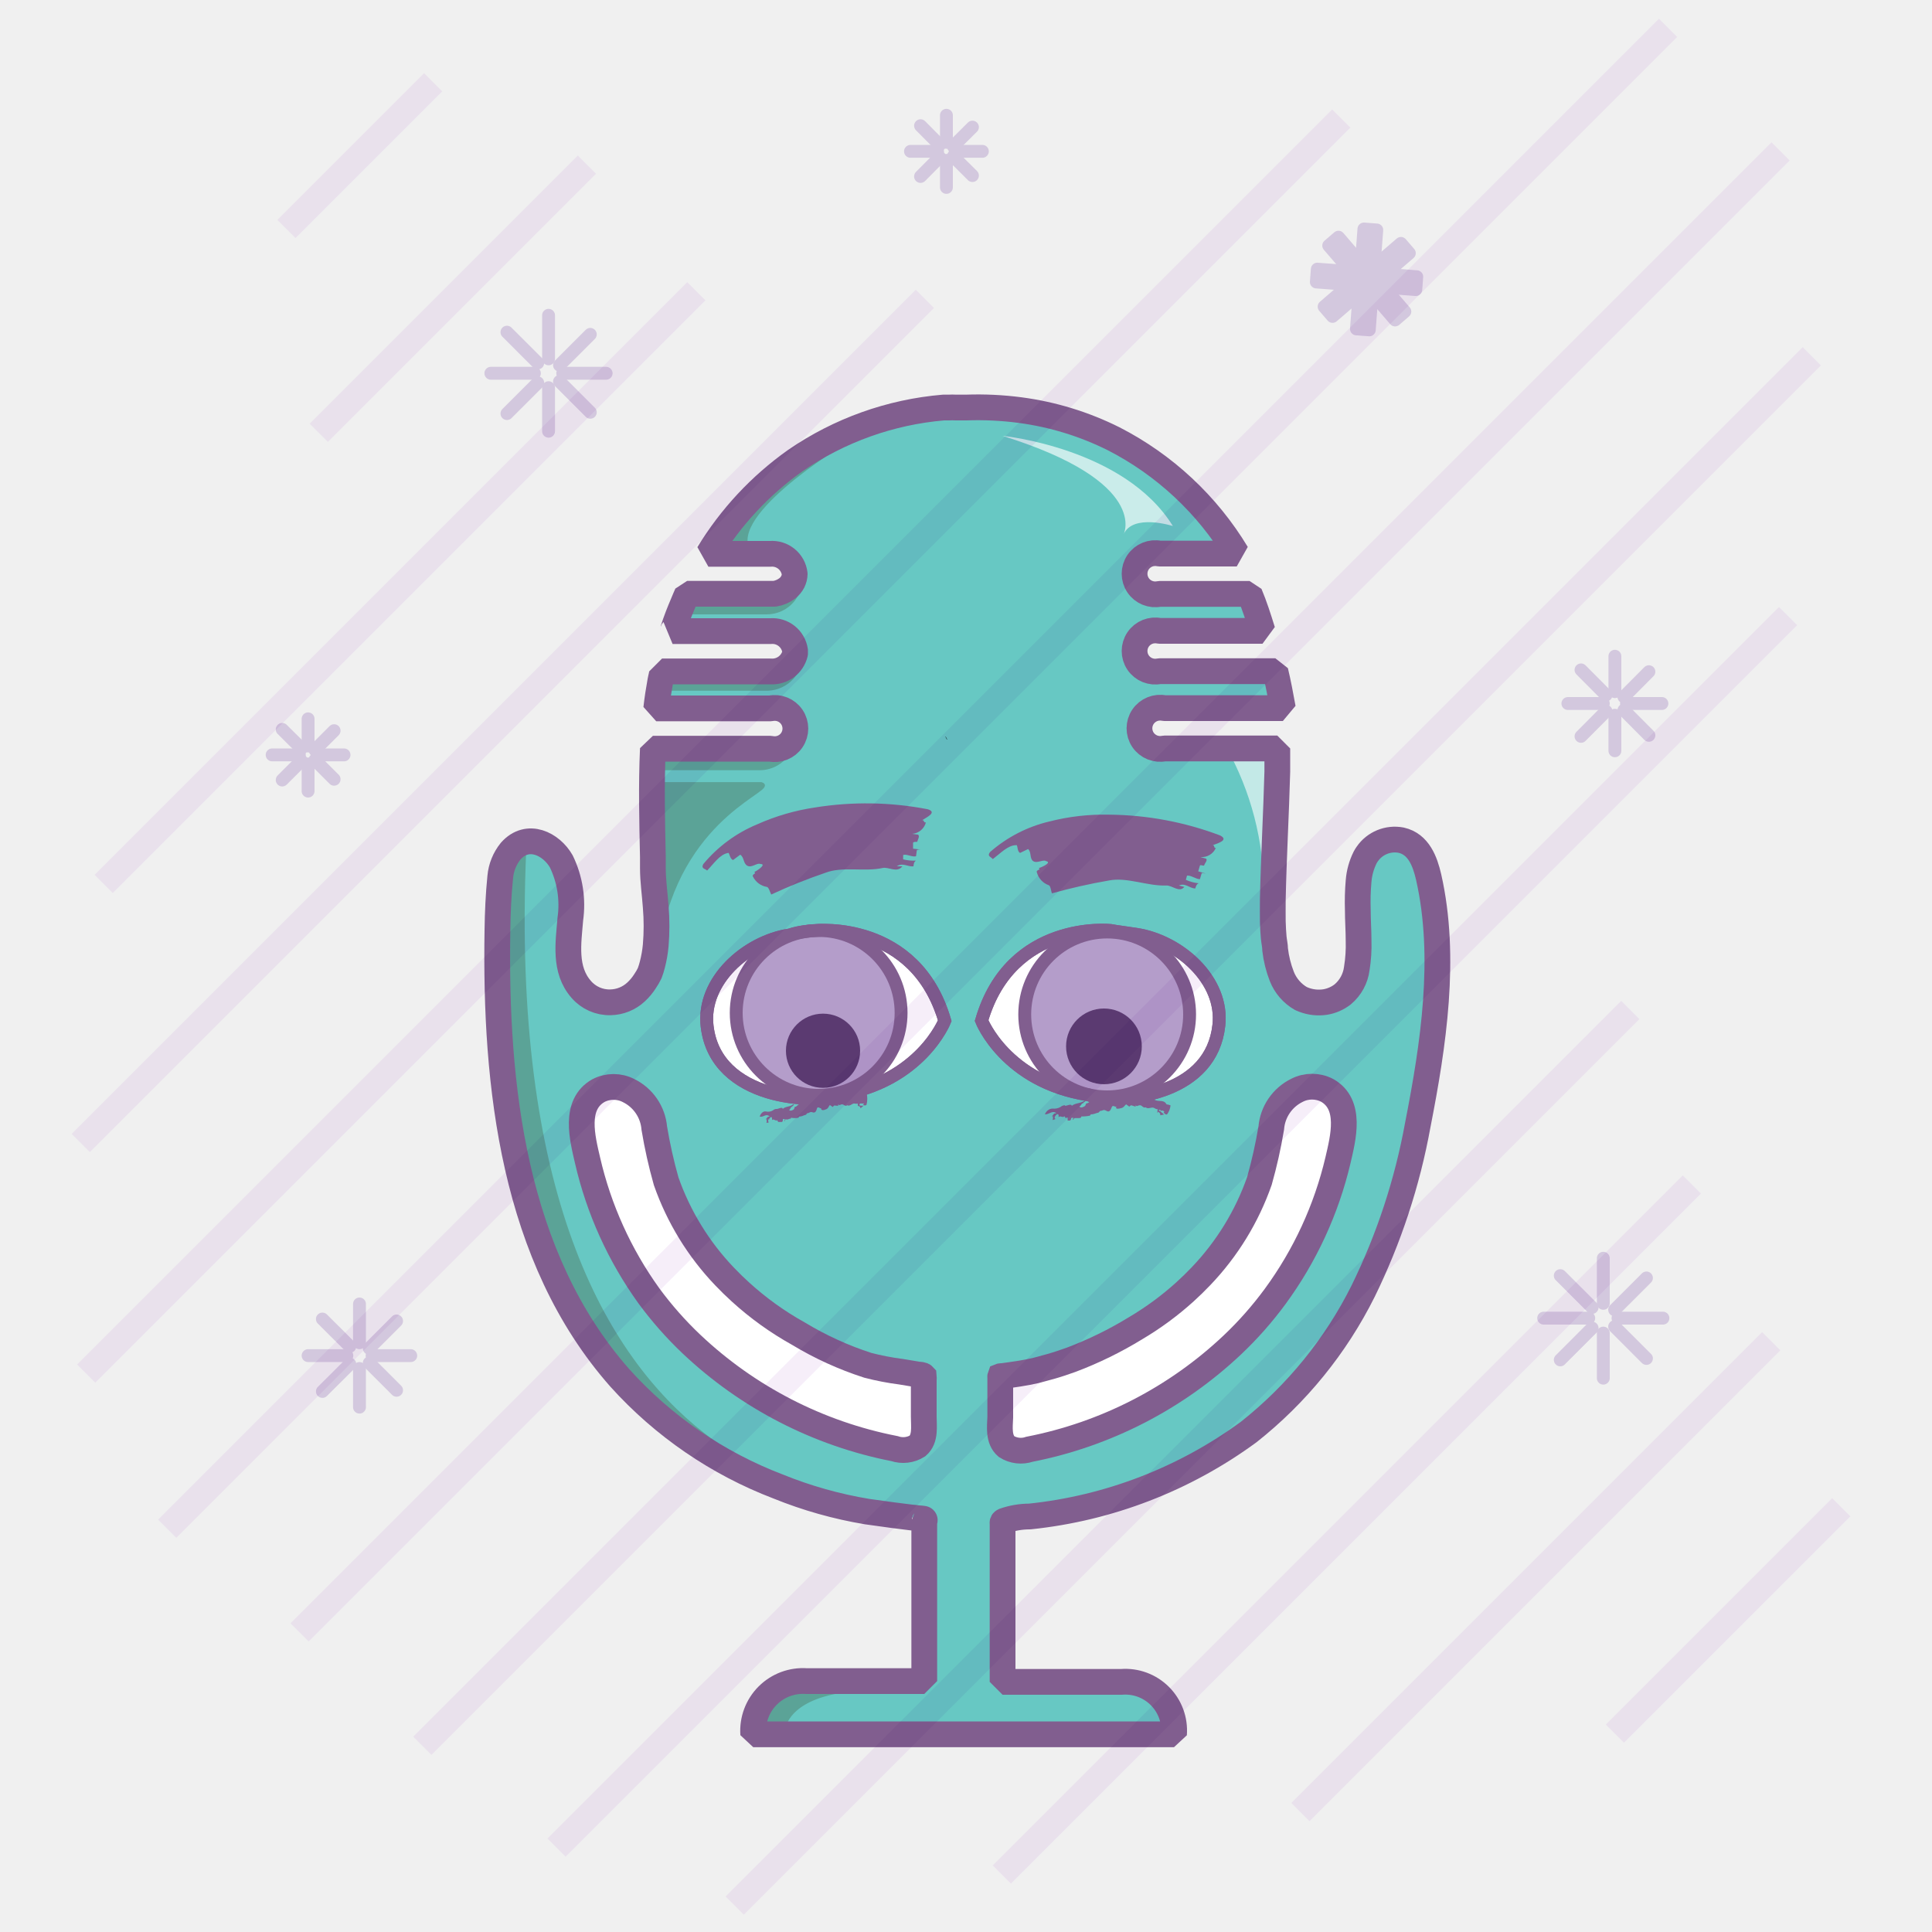
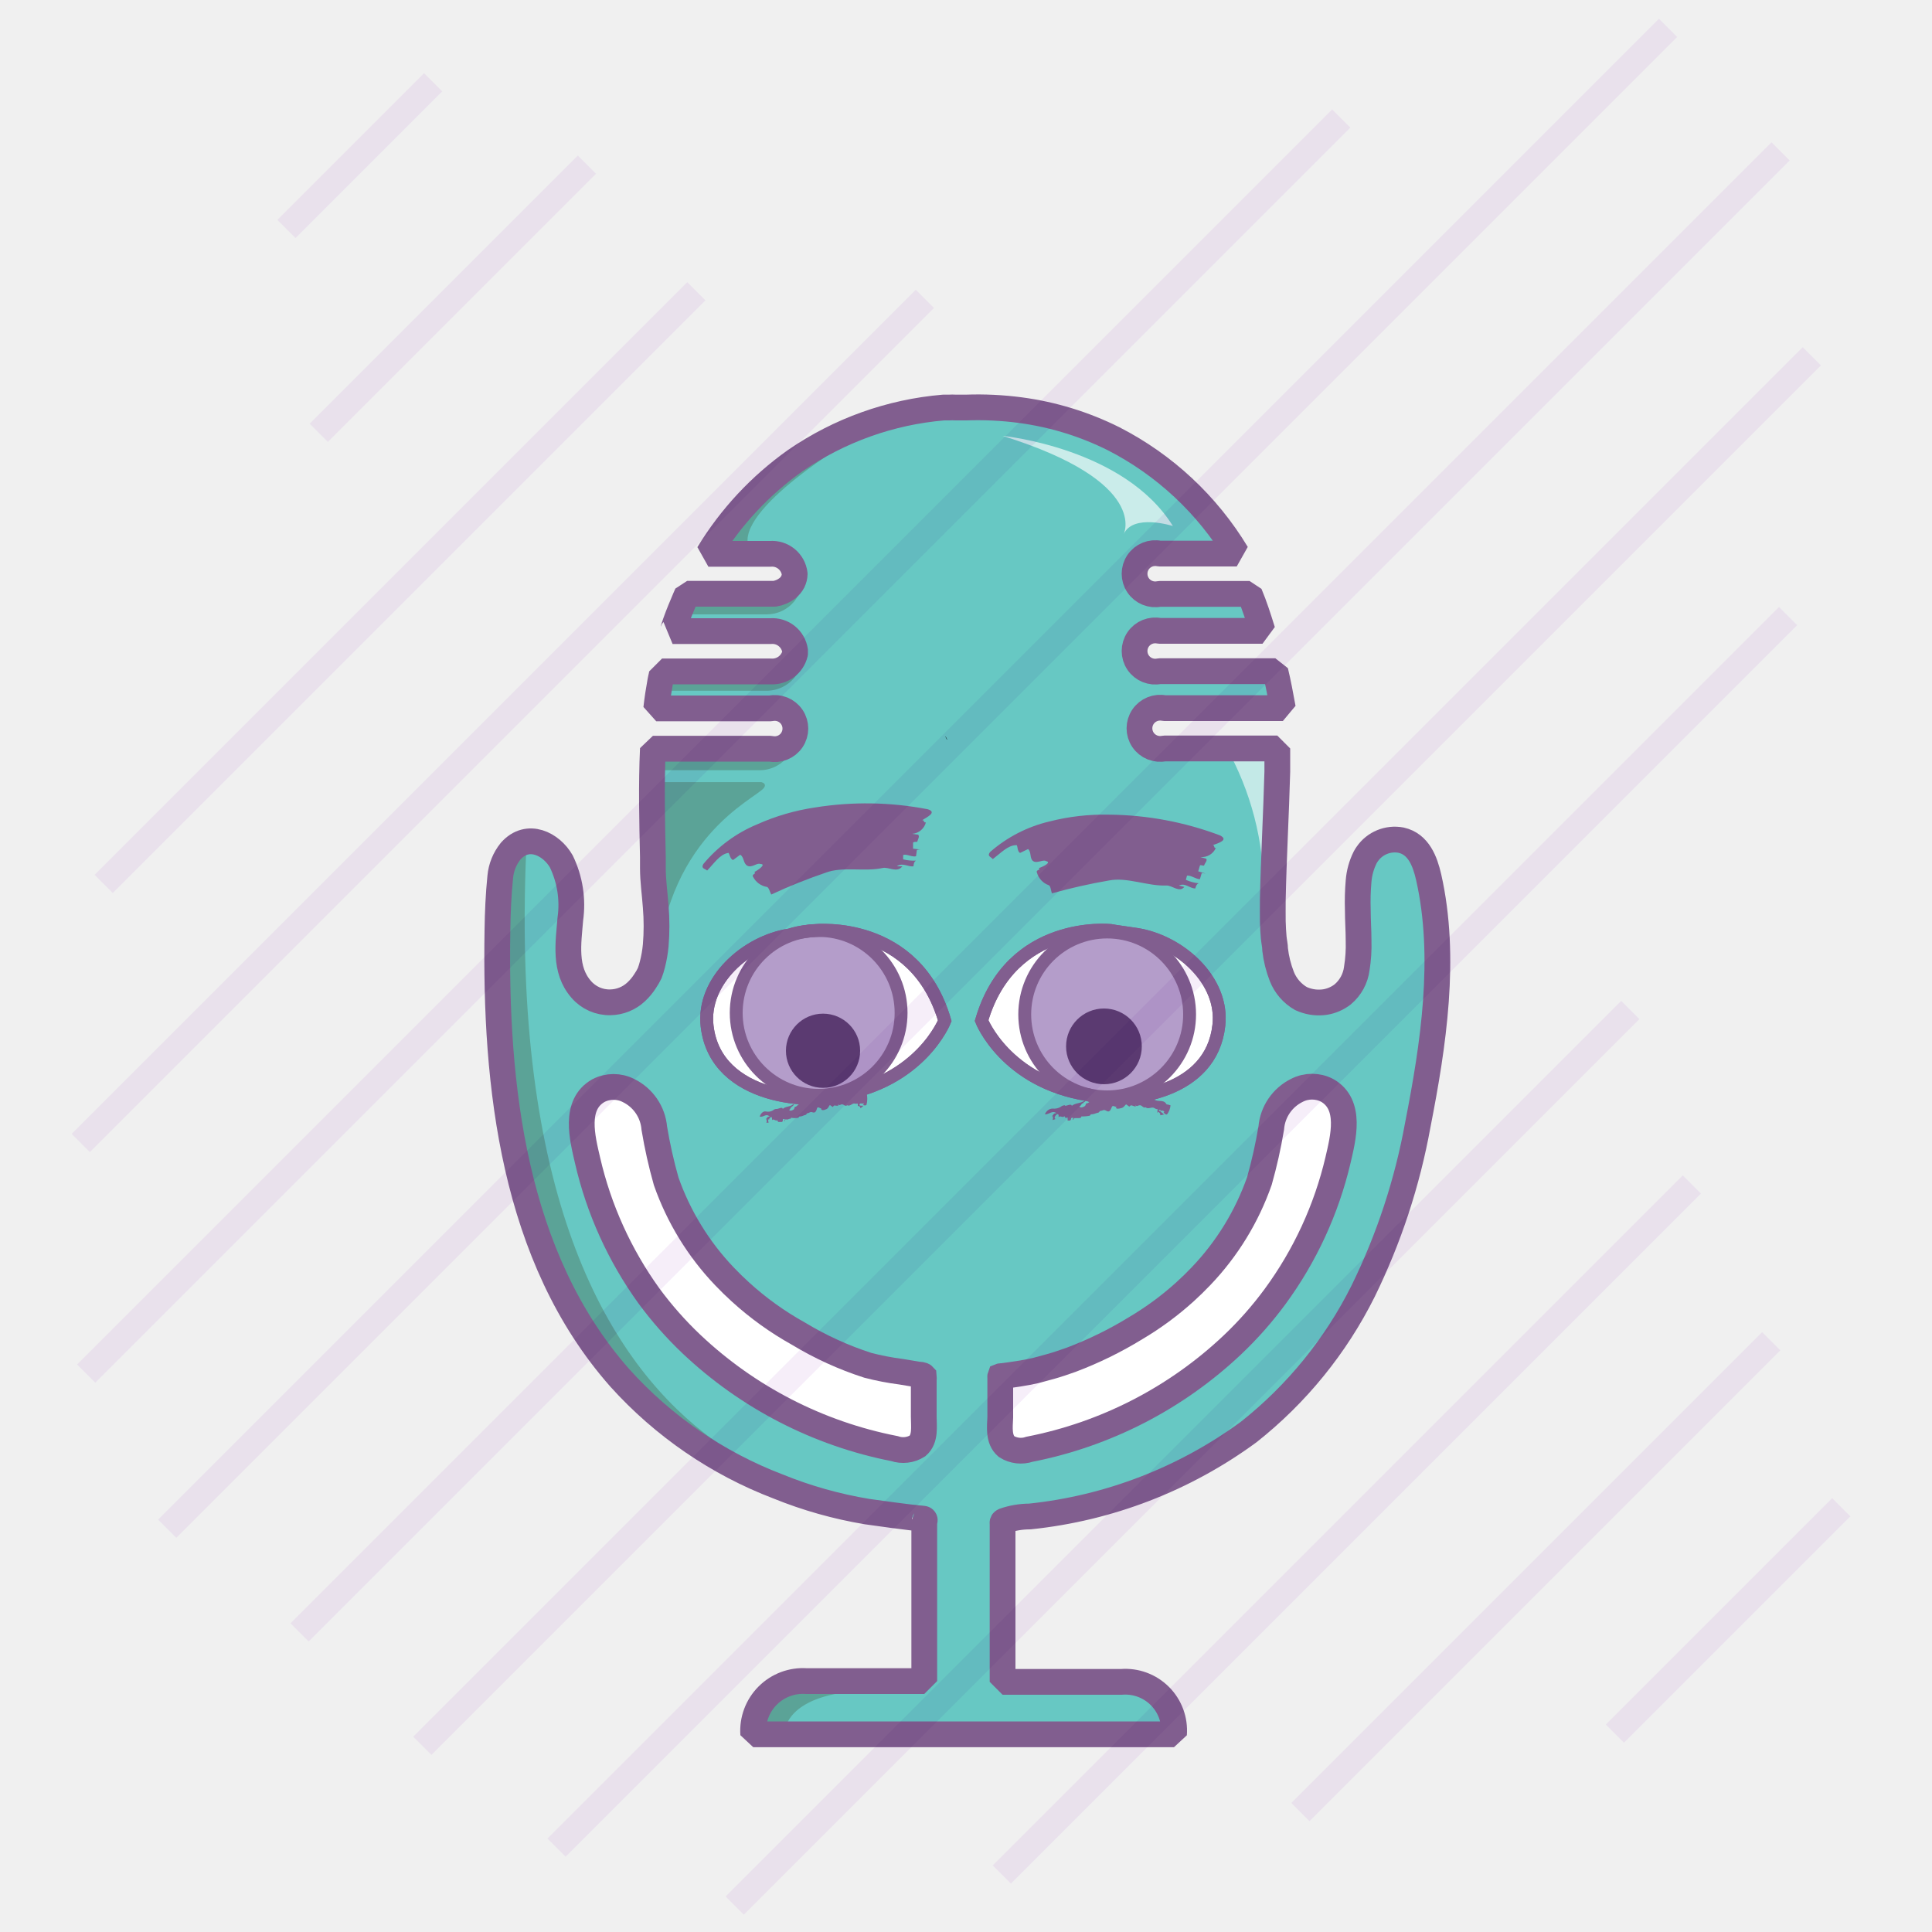
<svg xmlns="http://www.w3.org/2000/svg" viewBox="0 0 150 150">
  <defs>
    <style>
-         .cls-1{isolation:isolate;}.cls-2{fill:#67c8c3;}.cls-14,.cls-3,.cls-9{fill:#5ba397;}.cls-11,.cls-15,.cls-20,.cls-21,.cls-23,.cls-4,.cls-7{fill:none;}
+         .cls-1{isolation:isolate;}.cls-2{fill:#67c8c3;}.cls-14,.cls-3,.cls-9{fill:#5ba397;}.cls-lines,.cls-15,.cls-20,.cls-21,.cls-23,.cls-4,.cls-7{fill:none;}
        .cls-4{stroke:#67c8c3;stroke-width:0.5px;}.cls-14,.cls-18,.cls-21,.cls-23,.cls-4,.cls-5,.cls-6,.cls-7{stroke-miterlimit:10;}.cls-16,.cls-18,.cls-5{fill:#fff;}
-         .cls-18,.cls-20,.cls-5,.cls-6,.cls-7{stroke:#815e8f;}.cls-11,.cls-11,.cls-6{fill:#b49dca;}.cls-8{fill:#ededed;mix-blend-mode:screen;}.cls-16,.cls-8{opacity:0.65;}
-         .cls-14,.cls-9{stroke:#5ba397;}.cls-20,.cls-9{stroke-linecap:round;}.cls-11,.cls-11,.cls-9{stroke-linejoin:round;}.cls-14,.cls-21,.cls-9{stroke-width:0.25px;}
-         .cls-10{opacity:0.48;stroke:#b49dca;}.cls-11{stroke-linecap:round;}.cls-17,.cls-19{fill:#815e8f;}.cls-18,.cls-20,.cls-23{stroke-width:2px;}
+         .cls-18,.cls-20,.cls-5,.cls-6,.cls-7{stroke:#815e8f;}.cls-lines,.cls-lines,.cls-6{fill:#b49dca;}.cls-8{fill:#ededed;mix-blend-mode:screen;}.cls-16,.cls-8{opacity:0.65;}
+         .cls-14,.cls-9{stroke:#5ba397;}.cls-20,.cls-9{stroke-linecap:round;}.cls-lines,.cls-lines,.cls-9{stroke-linejoin:round;}.cls-14,.cls-21,.cls-9{stroke-width:0.25px;}
+         .cls-grouped{opacity:0;stroke:#b49dca;}.cls-lines{stroke-linecap:square;}.cls-17,.cls-19{fill:#815e8f;}.cls-18,.cls-20,.cls-23{stroke-width:2px;}
        .cls-19,.cls-22{mix-blend-mode:multiply;}.cls-20{stroke-linejoin:bevel;}.cls-21{stroke:#000;}.cls-22{opacity:0.8;}.cls-23{stroke:#c999e0;opacity:0.2;mix-blend-mode:luminosity;}
        </style>
  </defs>
  <g class="cls-1">
    <g id="Layer_1" data-name="Layer 1">
      <path class="cls-2" d="M77,134.65H91.15a3.79,3.79,0,0,0-4.08-4.07H77.84v-3.05q0-4.61,0-9.22a.32.32,0,0,1,0-.14.24.24,0,0,1,.11-.09,6.07,6.07,0,0,1,2-.34,34.85,34.85,0,0,0,17-6.56,32.36,32.36,0,0,0,8.88-10.93,49.3,49.3,0,0,0,4.25-12.93c1.21-6.17,2.25-13,.84-19.22-.28-1.22-.78-2.57-2.14-2.87a2.6,2.6,0,0,0-2.63,1.08,2.26,2.26,0,0,0-.16.26,5,5,0,0,0-.51,1.84,18.79,18.79,0,0,0-.06,2.25c0,.79.06,1.58.06,2.37a11.31,11.31,0,0,1-.14,2.17,3.13,3.13,0,0,1-1.09,2,3,3,0,0,1-1.38.6,3.27,3.27,0,0,1-1.64-.18l-.22-.09a3.43,3.43,0,0,1-1.49-1.72A8.38,8.38,0,0,1,99,73.72c0-.3-.08-.61-.11-.94s-.06-.82-.07-1.24,0-1.13,0-1.69c.07-3.3.26-6.63.35-9.94v-.57c0-.41,0-.82,0-1.23H90.4a1.6,1.6,0,1,1,0-3.13h9.2c-.18-1-.37-2-.58-2.87h-9a1.6,1.6,0,1,1,0-3.13h8c-.31-1-.63-2-1-2.87h-7a1.6,1.6,0,1,1,0-3.13h6a23.88,23.88,0,0,0-9.55-8.91,23,23,0,0,0-7.27-2.23,25.28,25.28,0,0,0-4.17-.2H74.2a4.58,4.58,0,0,0-.53,0h-.14l-.27,0a23.82,23.82,0,0,0-11.5,4.11A24.45,24.45,0,0,0,55,43h4.79a1.77,1.77,0,0,1,1.91,1.56,1.44,1.44,0,0,1-.15.61,1.59,1.59,0,0,1-.41.5,2.18,2.18,0,0,1-1,.43l-.28,0H53.35c-.11.25-.22.5-.32.75-.28.65-.54,1.31-.76,2,0,.05,0,.1-.05.15h7.6a1.78,1.78,0,0,1,1.91,1.52,1.48,1.48,0,0,1,0,.21,1.82,1.82,0,0,1-1.9,1.4H51.4c0,.24-.09.49-.13.73-.13.71-.24,1.43-.32,2.14h8.87a1.6,1.6,0,1,1,0,3.13H50.69c-.13,2.8-.06,5.63,0,8.41,0,.29,0,.57,0,.86,0,1,.15,2,.22,3a17.92,17.92,0,0,1,0,3,9.48,9.48,0,0,1-.26,1.49,5.75,5.75,0,0,1-.21.67,4.77,4.77,0,0,1-.36.62,4.23,4.23,0,0,1-.69.83,3,3,0,0,1-2,.81,2.89,2.89,0,0,1-2.26-1c-1.35-1.53-1-3.62-.85-5.46a7.78,7.78,0,0,0-.7-4.48c-.76-1.34-2.6-2.3-3.93-.8a3.71,3.71,0,0,0-.81,2c-.14,1.38-.2,2.76-.22,4.14C38.42,84.29,39.84,97.6,48.14,107a31.8,31.8,0,0,0,12.27,8.41,32.59,32.59,0,0,0,6.91,1.95c.31.05,3.54.5,4.35.55.1,0,.18.1.09.21v12.4l-9.15,0a3.87,3.87,0,0,0-4.13,4.13Z" />
      <path class="cls-3" d="M50.64,59.8h8.27a2.78,2.78,0,0,0,2.42-1.3A2.83,2.83,0,0,0,61.71,57,2,2,0,0,1,59.8,58.6H50.67Z" />
      <path class="cls-4" d="M95.45,58.11c1.23,9.6.63,22.65-2.31,40.39,0,0,4-4.78,5-7.87a.64.64,0,0,0,0-.07,4.64,4.64,0,0,0,.12-.47.32.32,0,0,0,0-.14" />
      <path class="cls-5" d="M62.52,72.33a5.81,5.81,0,0,0-1.2.26c-3.38.51-6.83,3.58-6.42,7.08.68,5.83,8.48,6,10.15,5.34,6.44-1,8.3-5.76,8.3-5.76-2.28-7.82-10-7-10-7A6.38,6.38,0,0,0,62.52,72.33Z" />
      <circle class="cls-6" cx="63.56" cy="78.64" r="6.4" />
      <path class="cls-7" d="M62.52,72.33a5.81,5.81,0,0,0-1.2.26c-3.38.51-6.83,3.58-6.42,7.08.68,5.83,8.48,6,10.15,5.34,6.44-1,8.3-5.76,8.3-5.76-2.28-7.82-10-7-10-7A6.38,6.38,0,0,0,62.52,72.33Z" />
      <path class="cls-8" d="M98.62,58.61C98.59,64,98.11,70,98.11,70a22.94,22.94,0,0,0-2.57-11.37Z" />
      <path class="cls-9" d="M60.89,134.06s.44-2.92,6.91-2.92a39.66,39.66,0,0,0-6.13.08,3,3,0,0,0-2.61,2.84Z" />
      <path class="cls-9" d="M71.39,117c-1.59-.23-32.95,2.21-30.66-51l-.61.28a3.53,3.53,0,0,0-.77,2.52c-.82,7.89-2.41,46.84,32.46,48.48C71.45,117.31,72.3,117.12,71.39,117Z" />
      <path class="cls-5" d="M85.27,85.18A3.58,3.58,0,0,1,84.5,85c-6.43-1-8.29-5.76-8.29-5.76,2.28-7.82,10-7,10-7s.42.08,2,.3c3.38.51,6.83,3.58,6.42,7.08C94.05,84.85,87.82,85.53,85.27,85.18Z" />
      <circle class="cls-6" cx="85.96" cy="78.76" r="6.4" />
      <path class="cls-7" d="M85.27,85.18A3.58,3.58,0,0,1,84.5,85c-6.43-1-8.29-5.76-8.29-5.76,2.28-7.82,10-7,10-7s.42.08,2,.3c3.38.51,6.83,3.58,6.42,7.08C94.05,84.85,87.82,85.53,85.27,85.18Z" />
      <path class="cls-3" d="M62.26,51.06a2.6,2.6,0,0,1,0,.39,2.83,2.83,0,0,1-2.83,2.18H51.73c.11-.62.19-.91.21-1.17h8.42A1.82,1.82,0,0,0,62.26,51.06Z" />
      <path class="cls-3" d="M62.24,45a2.59,2.59,0,0,1-.58,1.7,2.77,2.77,0,0,1-2.16,1H53.35a7.54,7.54,0,0,1,.39-1.08h6.59l.28,0a1.68,1.68,0,0,0,1-.43,1.59,1.59,0,0,0,.41-.5A2.06,2.06,0,0,0,62.24,45Z" />
-       <g class="cls-10">
-         <line class="cls-11" x1="124.48" y1="97.69" x2="124.48" y2="101.19" />
-         <line class="cls-11" x1="124.48" y1="103.5" x2="124.48" y2="107" />
-         <line class="cls-11" x1="129.11" y1="102.34" x2="125.62" y2="102.34" />
-         <line class="cls-11" x1="123.35" y1="102.34" x2="119.85" y2="102.34" />
-         <line class="cls-11" x1="125.36" y1="101.69" x2="127.83" y2="99.22" />
-         <line class="cls-11" x1="125.36" y1="103" x2="127.83" y2="105.47" />
-         <line class="cls-11" x1="121.14" y1="105.58" x2="123.61" y2="103.11" />
-         <line class="cls-11" x1="123.61" y1="101.51" x2="121.14" y2="99.04" />
+       <g class="cls-grouped">
+         <line class="cls-lines" x1="124.48" y1="97.69" x2="124.48" y2="101.19" />
+         <line class="cls-lines" x1="124.48" y1="103.5" x2="124.48" y2="107" />
+         <line class="cls-lines" x1="129.11" y1="102.34" x2="125.62" y2="102.34" />
+         <line class="cls-lines" x1="123.35" y1="102.34" x2="119.85" y2="102.34" />
+         <line class="cls-lines" x1="125.36" y1="101.69" x2="127.83" y2="99.22" />
+         <line class="cls-lines" x1="125.36" y1="103" x2="127.83" y2="105.47" />
+         <line class="cls-lines" x1="121.14" y1="105.58" x2="123.61" y2="103.11" />
+         <line class="cls-lines" x1="123.61" y1="101.51" x2="121.14" y2="99.04" />
      </g>
-       <g class="cls-10">
-         <rect class="cls-11" x="104.5" y="19.08" width="3.54" height="1" transform="translate(78.75 124.08) rotate(-85.69)" />
-         <rect class="cls-11" x="104.18" y="23.3" width="3.54" height="1" transform="translate(74.25 127.67) rotate(-85.69)" />
-         <rect class="cls-11" x="107.7" y="20.08" width="1" height="3.54" transform="translate(78.33 128.12) rotate(-85.72)" />
-         <rect class="cls-11" x="103.52" y="19.76" width="1" height="3.54" transform="translate(74.77 123.65) rotate(-85.72)" />
-         <rect class="cls-11" x="105.98" y="19.93" width="3.54" height="1" transform="translate(12.76 75.24) rotate(-40.72)" />
-         <rect class="cls-11" x="107.04" y="21.41" width="1" height="3.54" transform="translate(10.91 75.76) rotate(-40.72)" />
-         <rect class="cls-11" x="102.7" y="22.53" width="3.54" height="1" transform="translate(10.27 73.73) rotate(-40.72)" />
-         <rect class="cls-11" x="104.19" y="18.31" width="1" height="3.54" transform="translate(12.25 73.16) rotate(-40.72)" />
+       <g class="cls-grouped">
+         <rect class="cls-lines" x="104.5" y="19.08" width="3.54" height="1" transform="translate(78.75 124.08) rotate(-85.69)" />
+         <rect class="cls-lines" x="104.18" y="23.3" width="3.54" height="1" transform="translate(74.25 127.67) rotate(-85.69)" />
+         <rect class="cls-lines" x="107.7" y="20.08" width="1" height="3.54" transform="translate(78.33 128.12) rotate(-85.72)" />
+         <rect class="cls-lines" x="103.52" y="19.76" width="1" height="3.54" transform="translate(74.77 123.65) rotate(-85.72)" />
+         <rect class="cls-lines" x="105.98" y="19.93" width="3.54" height="1" transform="translate(12.76 75.24) rotate(-40.72)" />
+         <rect class="cls-lines" x="107.04" y="21.41" width="1" height="3.54" transform="translate(10.91 75.76) rotate(-40.72)" />
+         <rect class="cls-lines" x="102.7" y="22.53" width="3.54" height="1" transform="translate(10.27 73.73) rotate(-40.72)" />
+         <rect class="cls-lines" x="104.19" y="18.31" width="1" height="3.54" transform="translate(12.25 73.16) rotate(-40.72)" />
      </g>
-       <g class="cls-10">
-         <line class="cls-11" x1="42.59" y1="24.48" x2="42.59" y2="27.86" />
-         <line class="cls-11" x1="42.59" y1="30.1" x2="42.59" y2="33.48" />
-         <line class="cls-11" x1="47.06" y1="28.98" x2="43.69" y2="28.98" />
-         <line class="cls-11" x1="41.49" y1="28.98" x2="38.11" y2="28.98" />
-         <line class="cls-11" x1="43.44" y1="28.35" x2="45.83" y2="25.96" />
-         <line class="cls-11" x1="43.44" y1="29.62" x2="45.83" y2="32.01" />
-         <line class="cls-11" x1="39.36" y1="32.11" x2="41.75" y2="29.72" />
-         <line class="cls-11" x1="41.75" y1="28.18" x2="39.36" y2="25.79" />
+       <g class="cls-grouped">
+         <line class="cls-lines" x1="42.59" y1="24.48" x2="42.59" y2="27.86" />
+         <line class="cls-lines" x1="42.59" y1="30.1" x2="42.59" y2="33.48" />
+         <line class="cls-lines" x1="47.06" y1="28.98" x2="43.69" y2="28.98" />
+         <line class="cls-lines" x1="41.49" y1="28.98" x2="38.11" y2="28.98" />
+         <line class="cls-lines" x1="43.44" y1="28.35" x2="45.83" y2="25.96" />
+         <line class="cls-lines" x1="43.44" y1="29.62" x2="45.83" y2="32.01" />
+         <line class="cls-lines" x1="39.36" y1="32.11" x2="41.75" y2="29.72" />
+         <line class="cls-lines" x1="41.75" y1="28.18" x2="39.36" y2="25.79" />
      </g>
-       <g class="cls-10">
-         <line class="cls-11" x1="23.92" y1="55.81" x2="23.92" y2="57.92" />
-         <line class="cls-11" x1="23.92" y1="59.31" x2="23.92" y2="61.42" />
-         <line class="cls-11" x1="26.71" y1="58.61" x2="24.61" y2="58.61" />
-         <line class="cls-11" x1="23.24" y1="58.61" x2="21.13" y2="58.61" />
-         <line class="cls-11" x1="24.45" y1="58.22" x2="25.94" y2="56.73" />
-         <line class="cls-11" x1="24.45" y1="59.01" x2="25.94" y2="60.5" />
-         <line class="cls-11" x1="21.91" y1="60.56" x2="23.4" y2="59.07" />
-         <line class="cls-11" x1="23.4" y1="58.11" x2="21.91" y2="56.63" />
+       <g class="cls-grouped">
+         <line class="cls-lines" x1="23.92" y1="55.81" x2="23.92" y2="57.92" />
+         <line class="cls-lines" x1="23.92" y1="59.31" x2="23.92" y2="61.42" />
+         <line class="cls-lines" x1="26.71" y1="58.61" x2="24.61" y2="58.61" />
+         <line class="cls-lines" x1="23.24" y1="58.61" x2="21.13" y2="58.61" />
+         <line class="cls-lines" x1="24.45" y1="58.22" x2="25.94" y2="56.73" />
+         <line class="cls-lines" x1="24.45" y1="59.01" x2="25.94" y2="60.5" />
+         <line class="cls-lines" x1="21.91" y1="60.56" x2="23.4" y2="59.07" />
+         <line class="cls-lines" x1="23.4" y1="58.11" x2="21.91" y2="56.63" />
      </g>
-       <g class="cls-10">
-         <line class="cls-11" x1="73.48" y1="8.95" x2="73.48" y2="11.05" />
-         <line class="cls-11" x1="73.48" y1="12.45" x2="73.48" y2="14.55" />
-         <line class="cls-11" x1="76.27" y1="11.75" x2="74.16" y2="11.75" />
-         <line class="cls-11" x1="72.79" y1="11.75" x2="70.69" y2="11.75" />
-         <line class="cls-11" x1="74.01" y1="11.35" x2="75.5" y2="9.87" />
-         <line class="cls-11" x1="74.01" y1="12.15" x2="75.5" y2="13.63" />
-         <line class="cls-11" x1="71.47" y1="13.7" x2="72.95" y2="12.21" />
-         <line class="cls-11" x1="72.95" y1="11.25" x2="71.47" y2="9.76" />
+       <g class="cls-grouped">
+         <line class="cls-lines" x1="73.48" y1="8.95" x2="73.48" y2="11.05" />
+         <line class="cls-lines" x1="73.48" y1="12.45" x2="73.48" y2="14.55" />
+         <line class="cls-lines" x1="76.27" y1="11.75" x2="74.16" y2="11.75" />
+         <line class="cls-lines" x1="72.79" y1="11.75" x2="70.69" y2="11.75" />
+         <line class="cls-lines" x1="74.01" y1="11.35" x2="75.5" y2="9.87" />
+         <line class="cls-lines" x1="74.01" y1="12.15" x2="75.5" y2="13.63" />
+         <line class="cls-lines" x1="71.47" y1="13.7" x2="72.95" y2="12.21" />
+         <line class="cls-lines" x1="72.95" y1="11.25" x2="71.47" y2="9.76" />
      </g>
-       <g class="cls-10">
-         <line class="cls-11" x1="27.91" y1="101.24" x2="27.91" y2="104.25" />
-         <line class="cls-11" x1="27.91" y1="106.25" x2="27.91" y2="109.25" />
-         <line class="cls-11" x1="31.89" y1="105.25" x2="28.89" y2="105.25" />
-         <line class="cls-11" x1="26.93" y1="105.25" x2="23.92" y2="105.25" />
-         <line class="cls-11" x1="28.67" y1="104.68" x2="30.79" y2="102.56" />
-         <line class="cls-11" x1="28.67" y1="105.82" x2="30.79" y2="107.94" />
-         <line class="cls-11" x1="25.03" y1="108.03" x2="27.16" y2="105.91" />
-         <line class="cls-11" x1="27.16" y1="104.53" x2="25.03" y2="102.41" />
+       <g class="cls-grouped">
+         <line class="cls-lines" x1="27.91" y1="101.24" x2="27.91" y2="104.25" />
+         <line class="cls-lines" x1="27.91" y1="106.25" x2="27.91" y2="109.25" />
+         <line class="cls-lines" x1="31.89" y1="105.25" x2="28.89" y2="105.25" />
+         <line class="cls-lines" x1="26.93" y1="105.25" x2="23.92" y2="105.25" />
+         <line class="cls-lines" x1="28.67" y1="104.68" x2="30.79" y2="102.56" />
+         <line class="cls-lines" x1="28.67" y1="105.82" x2="30.79" y2="107.94" />
+         <line class="cls-lines" x1="25.03" y1="108.03" x2="27.16" y2="105.91" />
+         <line class="cls-lines" x1="27.16" y1="104.53" x2="25.03" y2="102.41" />
      </g>
      <path class="cls-9" d="M55.84,42.47c-.17-.2,3.35-5.55,10.37-8.52,0,0-9.29,5.47-8.21,8.52Z" />
      <path class="cls-14" d="M51,60.85h8.1c1.34.38-5.88,2.21-7.81,11.51C51.24,72.36,50.62,61.17,51,60.85Z" />
      <line class="cls-15" x1="76.99" y1="80" x2="76.04" y2="70.64" />
      <path class="cls-16" d="M77.84,33.84s9.47.93,13.22,7c0,0-3.12-1-3.83.66C87.23,41.52,89.36,37.43,77.84,33.84Z" />
      <path class="cls-17" d="M67.29,84.89A.73.73,0,0,0,67,85c-.3-.27-.54.14-.86,0s-.51.06-.79-.06c-.11.39-.55-.07-.76.19-.14,0-.21.21-.1.27-.19,0-.15-.15-.3-.07l0-.14c-.06,0-.12-.1-.19-.07l-.07.14c-.2-.15-.28.14-.49.06.14.09-.05.09,0,.2,0,0-.16-.07-.12-.11-.18,0-.3.23-.42.05l-.06.07c-.09.1-.19,0-.29,0v.08a.19.19,0,0,1-.24,0c-.17,0-.36.19-.51.31-.18,0-.07.16-.21.24s-.25.11-.33,0c.13,0,.1-.25.26-.23-.07-.06.22-.13.07-.2-.24.22-.61.15-.82.37,0-.2-.35,0-.45,0l0,0a.4.4,0,0,0-.31.11.74.74,0,0,1-.52.09c-.27-.08-.46.23-.51.39.32.08.48-.28.78,0-.2,0-.19.08-.3.22l.1,0-.05.06c.05.06,0,.15,0,.22l.22-.07c-.14,0-.08-.13-.07-.22h.12s-.12,0,0-.11.1-.06.16,0l0,.18c.1-.16.29.11.4,0l.08.14.13,0v0h.16c.08-.05.07-.13.07-.19s.12-.06.16,0l-.06.11.08,0c-.05,0,0-.08,0-.12.17,0,.12,0,.23,0,.09-.09.24,0,.22-.13a1.4,1.4,0,0,0,.58,0l.06-.09c.23,0,.3-.09.52-.14v0l.1-.12c.18,0,.21-.15.42-.07s.29-.11.34-.3.24,0,.33,0l0,.07.08.06c.13,0,.14,0,.31-.07s.18-.22.28-.33l.23.16v0c.13-.2.1-.09.42-.1l0-.11c.11.13.16,0,.3,0s.26.2.39.07c.24.12.39-.18.6-.13s.24-.08.23.11h0v.18l0-.12c.07.06.18,0,.21.2l.23-.2s-.09,0-.14,0v0s-.16,0-.2-.07l.07,0c-.07,0,0-.09,0-.1s.12,0,.24,0,.07.05,0,.08.22.13.27,0v0A1.89,1.89,0,0,0,67.29,84.89Z" />
      <path class="cls-17" d="M90.88,85.82a1.29,1.29,0,0,0-.31-.08c-.24-.44-.67-.12-1-.41a5.17,5.17,0,0,1-.94-.29c-.19.38-.65-.21-.93,0-.17,0-.27.19-.15.26-.22,0-.16-.16-.35-.11l.07-.13c-.06,0-.13-.12-.21-.09l-.09.14c-.23-.15-.35.12-.59,0,.16.1-.07.08,0,.19,0-.06-.18-.07-.13-.12-.21,0-.37.23-.5,0l-.07.07c-.12.09-.23,0-.34,0v.08a.28.28,0,0,1-.29,0c-.2,0-.42.2-.6.32-.22,0-.09.16-.26.25s-.29.13-.39,0c.16-.05.14-.26.31-.25-.08-.06.27-.13.1-.2-.29.23-.72.17-1,.41,0-.2-.4,0-.52,0l0-.05a.55.55,0,0,0-.36.14,1,1,0,0,1-.61.12c-.31,0-.54.27-.59.45.37,0,.56-.34.9-.09-.24,0-.23.09-.35.25l.11,0-.06.07c.06.05,0,.15,0,.21l.25-.09c-.15,0-.09-.12-.08-.21H82s-.13,0,0-.1.12-.07.19,0l0,.18c.12-.17.33.09.45-.08l.1.15.15-.06V87l.18,0a.19.19,0,0,0,.09-.19c.07,0,.14-.07.18,0l-.06.12h.09c-.07,0,0-.08.06-.12.19,0,.13,0,.26,0s.28,0,.26-.13a2.93,2.93,0,0,0,.67-.06l.07-.1c.26,0,.35-.09.6-.14v0l.13-.13c.2,0,.25-.15.49,0s.34-.12.41-.3.27,0,.38,0l-.07.06.09.07c.15,0,.16,0,.35-.05s.24-.19.36-.29l.25.18v0c.17-.18.13-.09.49,0v-.11c.1.14.18,0,.34,0s.26.25.43.16c.23.19.48-.08.7.07s.29,0,.22.19h0l0,.19.07-.11c.06.07.18.12.15.28l.31-.06a.28.28,0,0,1-.13-.11l0,0s-.16-.09-.18-.17H90c-.06-.08,0-.09.07-.09.1.17.14,0,.27.1s0,.08,0,.1.18.24.28.15v0A1.43,1.43,0,0,0,90.88,85.82Z" />
      <path class="cls-18" d="M81.58,106.09c.53-.15,1.06-.33,1.59-.52a29.5,29.5,0,0,0,5-2.45A23.67,23.67,0,0,0,92,100.3c.43-.39.85-.8,1.25-1.22a20.51,20.51,0,0,0,4.53-7.39,38.15,38.15,0,0,0,.92-4.11,3.59,3.59,0,0,1,2-2.93,2.55,2.55,0,0,1,2.33,0c1.94,1.09,1.25,3.7.85,5.43A29.22,29.22,0,0,1,99,100.66a28.11,28.11,0,0,1-3.31,3.75,31.85,31.85,0,0,1-15.76,8.11,2.09,2.09,0,0,1-1.79-.21c-.64-.56-.51-1.51-.48-2.27,0-.54,0-1.08,0-1.62s0-1,0-1.5a.1.1,0,0,1,0-.07.12.12,0,0,1,.09,0c.88-.12,1.78-.24,2.65-.44Z" />
      <path class="cls-18" d="M71.72,106.83a.1.1,0,0,1,0,0,1.71,1.71,0,0,1,0,.32s0,.84,0,1.22c0,.54,0,1.08,0,1.62,0,.76.16,1.71-.48,2.27a2.09,2.09,0,0,1-1.79.21,31.85,31.85,0,0,1-15.76-8.11,28.11,28.11,0,0,1-3.31-3.75A29.22,29.22,0,0,1,45.62,90.1c-.4-1.73-1.09-4.34.85-5.43a2.55,2.55,0,0,1,2.33,0,3.59,3.59,0,0,1,2,2.93,38.15,38.15,0,0,0,.92,4.11,20.51,20.51,0,0,0,4.53,7.39c.4.42.82.83,1.25,1.22a24,24,0,0,0,4.5,3.23A25.59,25.59,0,0,0,67.37,106a20.77,20.77,0,0,0,2.59.5l1.32.22C71.42,106.73,71.63,106.73,71.72,106.83Z" />
      <circle class="cls-19" cx="63.9" cy="81.58" r="2.88" />
      <circle class="cls-19" cx="85.71" cy="81.24" r="2.94" />
      <path class="cls-17" d="M90.54,68.75c-1.44.06-3.05-.67-4.44-.39a43.91,43.91,0,0,0-4.43,1c-.08-.21-.09-.56-.24-.63a1.47,1.47,0,0,1-.93-1c-.09-.21.36-.18.15-.33.4-.13,1-.46.57-.54-.21-.16-.7.2-1,0s-.12-.7-.4-.94l-.62.3c-.26-.12-.16-.68-.32-.6-.62,0-1.19.62-1.8,1.08-.13-.18-.47-.21-.21-.55a10.74,10.74,0,0,1,4.6-2.37,17.2,17.2,0,0,1,4.66-.53,25,25,0,0,1,8.59,1.61c.68.34-.05.58-.59.77.19-.07.09.26.27.2a1.19,1.19,0,0,1-1.2.71l.45.13c.11.15-.1.32-.17.54-.14,0-.29-.09-.32,0l-.13.44.57.17c-.14,0-.28-.09-.31,0l-.13.44c-.31,0-.68-.31-1-.28l-.09.33a3.32,3.32,0,0,0,1,.27c-.17.07-.2.18-.27.4-.44,0-.77-.46-1.27-.23l.42.11C91.56,69.34,91,68.72,90.54,68.75Z" />
      <path class="cls-17" d="M68.53,67.39c-1.4.31-3.12-.14-4.44.37a42.14,42.14,0,0,0-4.21,1.69c-.11-.2-.18-.55-.34-.59a1.47,1.47,0,0,1-1.08-.8c-.12-.19.33-.24.1-.35.37-.2.95-.63.47-.63-.24-.12-.66.32-1,.14s-.24-.67-.56-.86l-.55.41c-.29-.08-.27-.65-.42-.54-.61.11-1.07.81-1.6,1.36-.15-.16-.49-.13-.3-.5A10.84,10.84,0,0,1,58.79,64a17.13,17.13,0,0,1,4.5-1.31,25.1,25.1,0,0,1,8.74.14c.73.23,0,.58-.45.86.17-.09.13.24.31.15a1.2,1.2,0,0,1-1.07.9l.46.06c.14.13,0,.33-.07.56-.15,0-.3,0-.32.07l0,.46.59.07c-.14,0-.29,0-.3.07l-.06.45c-.3.08-.72-.19-1-.1l0,.34a3.44,3.44,0,0,0,1,.1c-.16.1-.17.21-.2.44-.43.06-.83-.32-1.29,0l.43,0C69.64,67.8,69,67.29,68.53,67.39Z" />
      <path class="cls-20" d="M77,134.65H91.15a3.79,3.79,0,0,0-4.08-4.07H77.84v-3.05q0-4.61,0-9.22a.32.32,0,0,1,0-.14.24.24,0,0,1,.11-.09,6.07,6.07,0,0,1,2-.34,34.85,34.85,0,0,0,17-6.56,32.36,32.36,0,0,0,8.88-10.93,49.3,49.3,0,0,0,4.25-12.93c1.21-6.17,2.25-13,.84-19.22-.28-1.22-.78-2.57-2.14-2.87a2.6,2.6,0,0,0-2.63,1.08,2.26,2.26,0,0,0-.16.26,5,5,0,0,0-.51,1.84,18.79,18.79,0,0,0-.06,2.25c0,.79.06,1.58.06,2.37a11.31,11.31,0,0,1-.14,2.17,3.13,3.13,0,0,1-1.09,2,3,3,0,0,1-1.38.6,3.27,3.27,0,0,1-1.64-.18l-.22-.09a3.43,3.43,0,0,1-1.49-1.72A8.38,8.38,0,0,1,99,73.72c0-.3-.08-.61-.11-.94s-.06-.82-.07-1.24,0-1.13,0-1.69c.07-3.3.26-6.63.35-9.94v-.57c0-.41,0-.82,0-1.23H90.4a1.6,1.6,0,1,1,0-3.13h9.2c-.18-1-.37-2-.58-2.87h-9a1.6,1.6,0,1,1,0-3.13h8c-.31-1-.63-2-1-2.87h-7a1.6,1.6,0,1,1,0-3.13h6a23.88,23.88,0,0,0-9.55-8.91,23,23,0,0,0-7.27-2.23,25.28,25.28,0,0,0-4.17-.2H74.2a4.58,4.58,0,0,0-.53,0h-.14l-.27,0a23.82,23.82,0,0,0-11.5,4.11A24.45,24.45,0,0,0,55,43h4.79a1.77,1.77,0,0,1,1.91,1.56,1.44,1.44,0,0,1-.15.61,1.59,1.59,0,0,1-.41.5,2.18,2.18,0,0,1-1,.43l-.28,0H53.35c-.11.25-.22.5-.32.75-.28.65-.54,1.31-.76,2,0,.05,0,.1-.05.15h7.6a1.78,1.78,0,0,1,1.91,1.52,1.48,1.48,0,0,1,0,.21,1.82,1.82,0,0,1-1.9,1.4H51.4c0,.24-.09.49-.13.73-.13.71-.24,1.43-.32,2.14h8.87a1.6,1.6,0,1,1,0,3.13H50.69c-.13,2.8-.06,5.63,0,8.41,0,.29,0,.57,0,.86,0,1,.15,2,.22,3a17.92,17.92,0,0,1,0,3,9.48,9.48,0,0,1-.26,1.49,5.75,5.75,0,0,1-.21.67,4.77,4.77,0,0,1-.36.62,4.23,4.23,0,0,1-.69.83,3,3,0,0,1-2,.81,2.89,2.89,0,0,1-2.26-1c-1.35-1.53-1-3.62-.85-5.46a7.78,7.78,0,0,0-.7-4.48c-.76-1.34-2.6-2.3-3.93-.8a3.71,3.71,0,0,0-.81,2c-.14,1.38-.2,2.76-.22,4.14C38.42,84.29,39.84,97.6,48.14,107a31.8,31.8,0,0,0,12.27,8.41,32.59,32.59,0,0,0,6.91,1.95c.31.05,3.54.5,4.35.55.1,0,.18.1.09.21v12.4l-9.15,0a3.87,3.87,0,0,0-4.13,4.13Z" />
-       <g class="cls-10">
-         <line class="cls-11" x1="125.38" y1="53.7" x2="125.38" y2="50.95" />
-         <line class="cls-11" x1="125.38" y1="58.29" x2="125.38" y2="55.53" />
-         <line class="cls-11" x1="126.28" y1="54.62" x2="129.03" y2="54.62" />
-         <line class="cls-11" x1="121.73" y1="54.62" x2="124.48" y2="54.62" />
-         <line class="cls-11" x1="126.08" y1="54.1" x2="128.02" y2="52.15" />
-         <line class="cls-11" x1="126.08" y1="55.14" x2="128.02" y2="57.09" />
-         <line class="cls-11" x1="122.75" y1="57.17" x2="124.69" y2="55.22" />
-         <line class="cls-11" x1="122.75" y1="52.01" x2="124.69" y2="53.96" />
+       <g class="cls-grouped">
+         <line class="cls-lines" x1="125.38" y1="53.7" x2="125.38" y2="50.95" />
+         <line class="cls-lines" x1="125.38" y1="58.29" x2="125.38" y2="55.53" />
+         <line class="cls-lines" x1="126.28" y1="54.62" x2="129.03" y2="54.62" />
+         <line class="cls-lines" x1="121.73" y1="54.62" x2="124.48" y2="54.62" />
+         <line class="cls-lines" x1="126.08" y1="54.1" x2="128.02" y2="52.15" />
+         <line class="cls-lines" x1="126.08" y1="55.14" x2="128.02" y2="57.09" />
+         <line class="cls-lines" x1="122.75" y1="57.17" x2="124.69" y2="55.22" />
+         <line class="cls-lines" x1="122.75" y1="52.01" x2="124.69" y2="53.96" />
      </g>
      <line class="cls-21" x1="73.48" y1="57.3" x2="73.46" y2="57.31" />
      <g class="cls-22">
        <line class="cls-23" x1="142.96" y1="117.02" x2="125.38" y2="134.6" />
        <line class="cls-23" x1="137.52" y1="104.13" x2="100.96" y2="140.69" />
        <line class="cls-23" x1="131.36" y1="91.96" x2="77.78" y2="145.54" />
        <line class="cls-23" x1="126.58" y1="78.41" x2="57.04" y2="147.95" />
        <polyline class="cls-23" points="138.83 47.83 130.84 55.82 125.46 61.2 43.21 143.45" />
        <line class="cls-23" x1="140.67" y1="27.66" x2="32.79" y2="135.54" />
        <line class="cls-23" x1="138.25" y1="11.75" x2="23.26" y2="126.74" />
        <line class="cls-23" x1="129.51" y1="2.16" x2="12.98" y2="118.69" />
        <line class="cls-23" x1="104.14" y1="9.2" x2="6.69" y2="106.65" />
        <line class="cls-23" x1="71.81" y1="23.2" x2="6.27" y2="88.74" />
        <line class="cls-23" x1="54.07" y1="22.61" x2="8.05" y2="68.63" />
        <line class="cls-23" x1="45.57" y1="12.78" x2="24.75" y2="33.6" />
        <line class="cls-23" x1="33.63" y1="6.39" x2="22.24" y2="17.78" />
      </g>
    </g>
  </g>
</svg>
